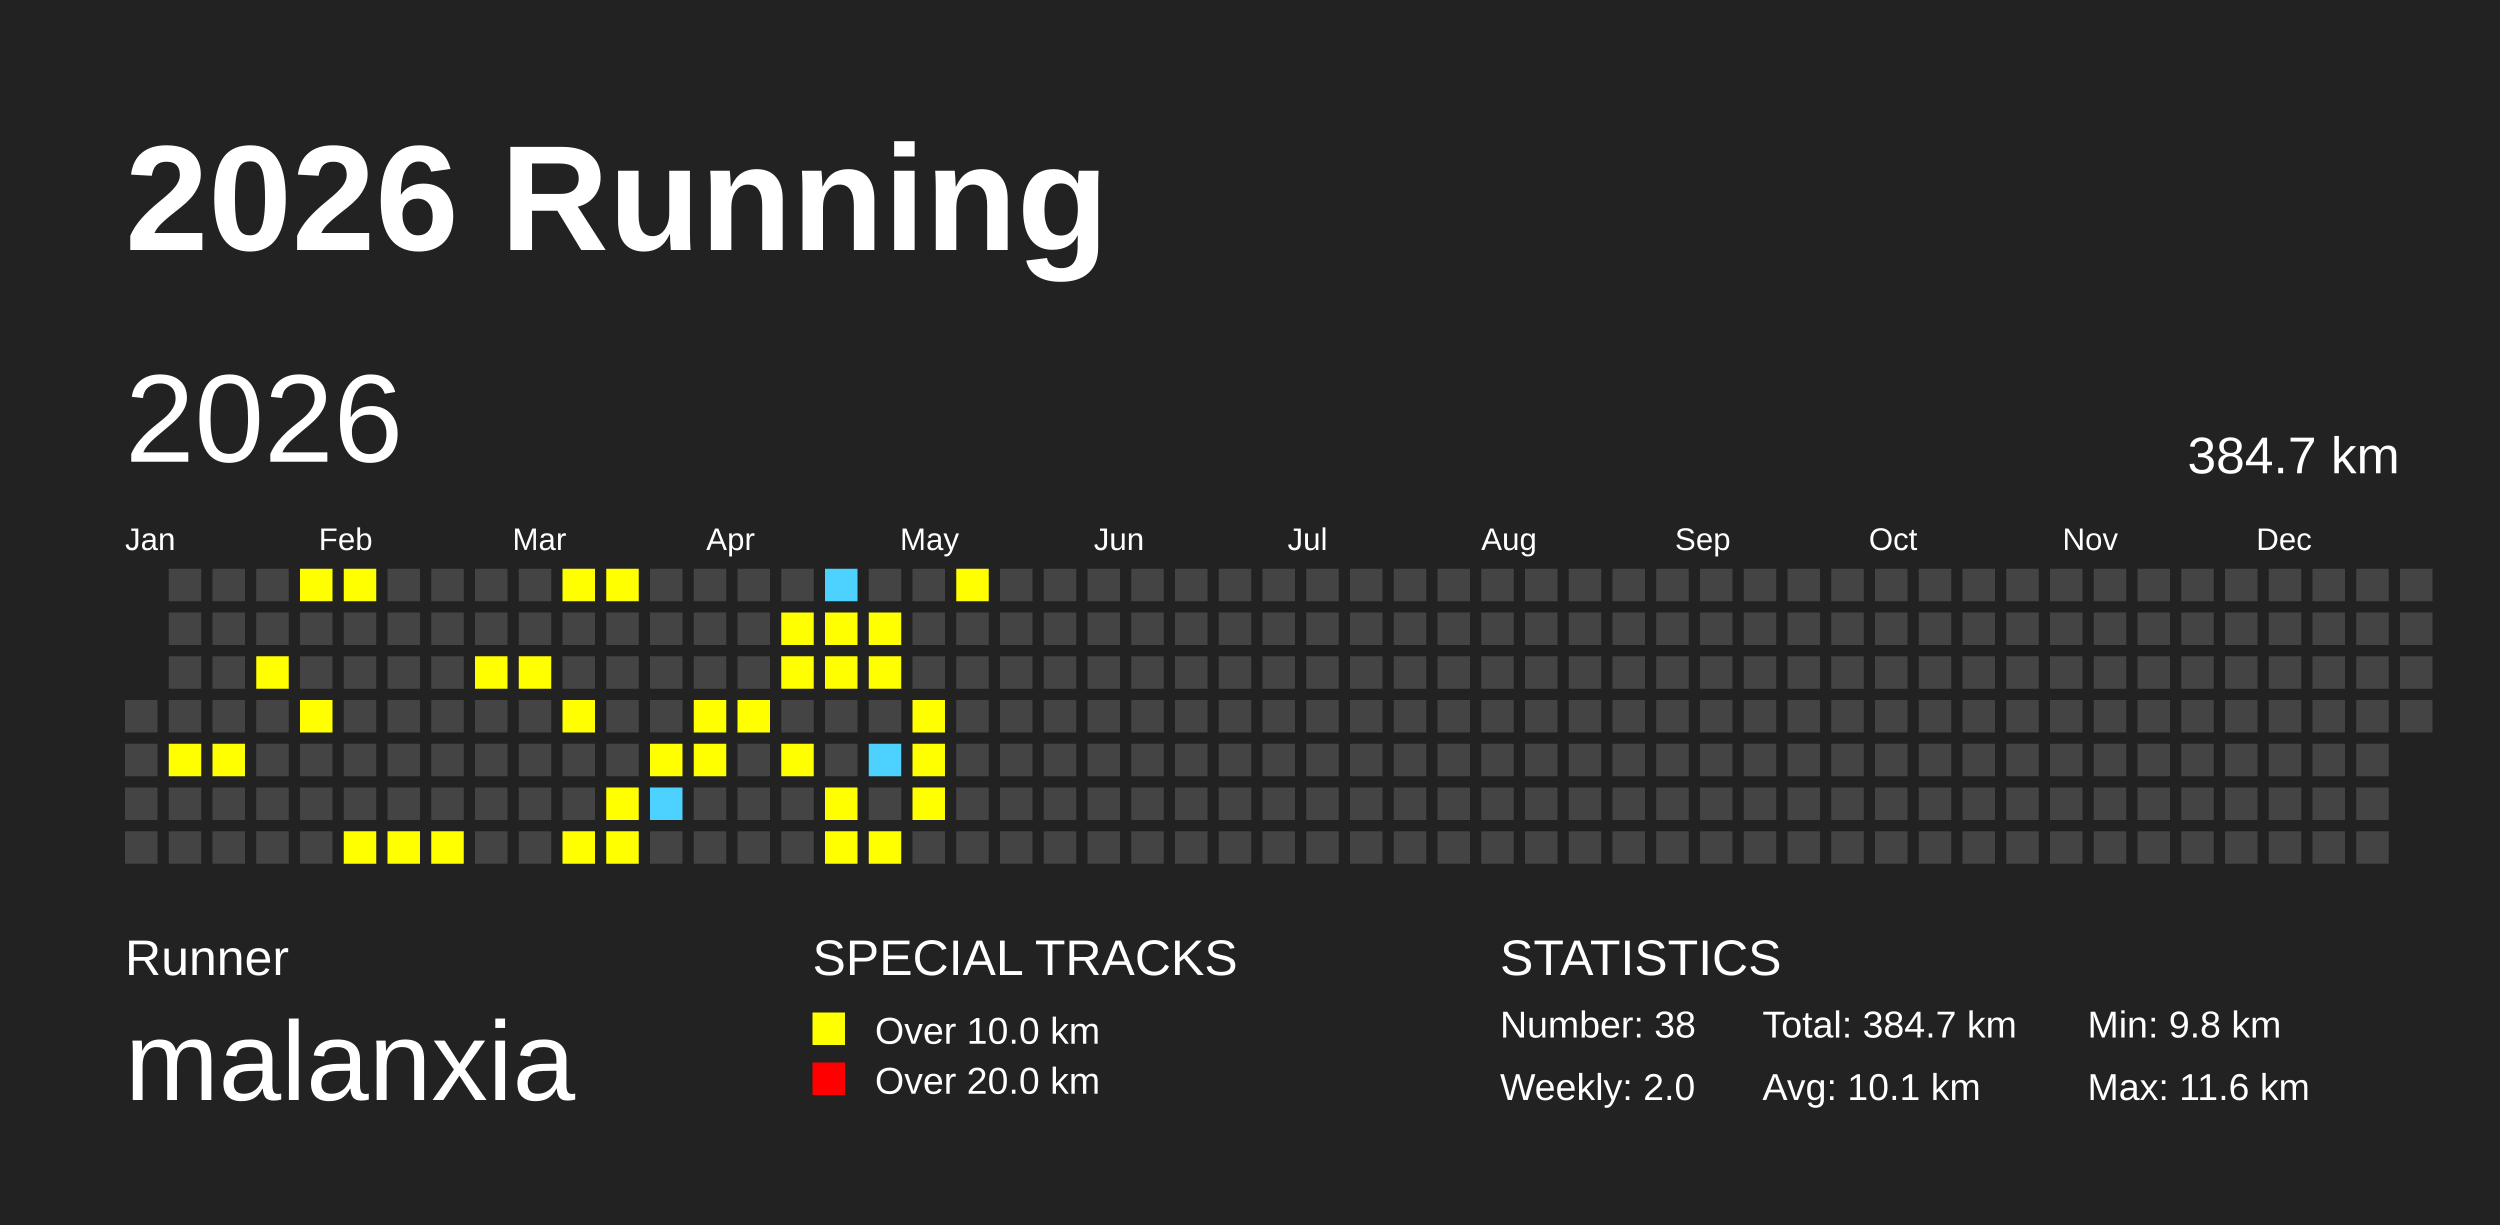
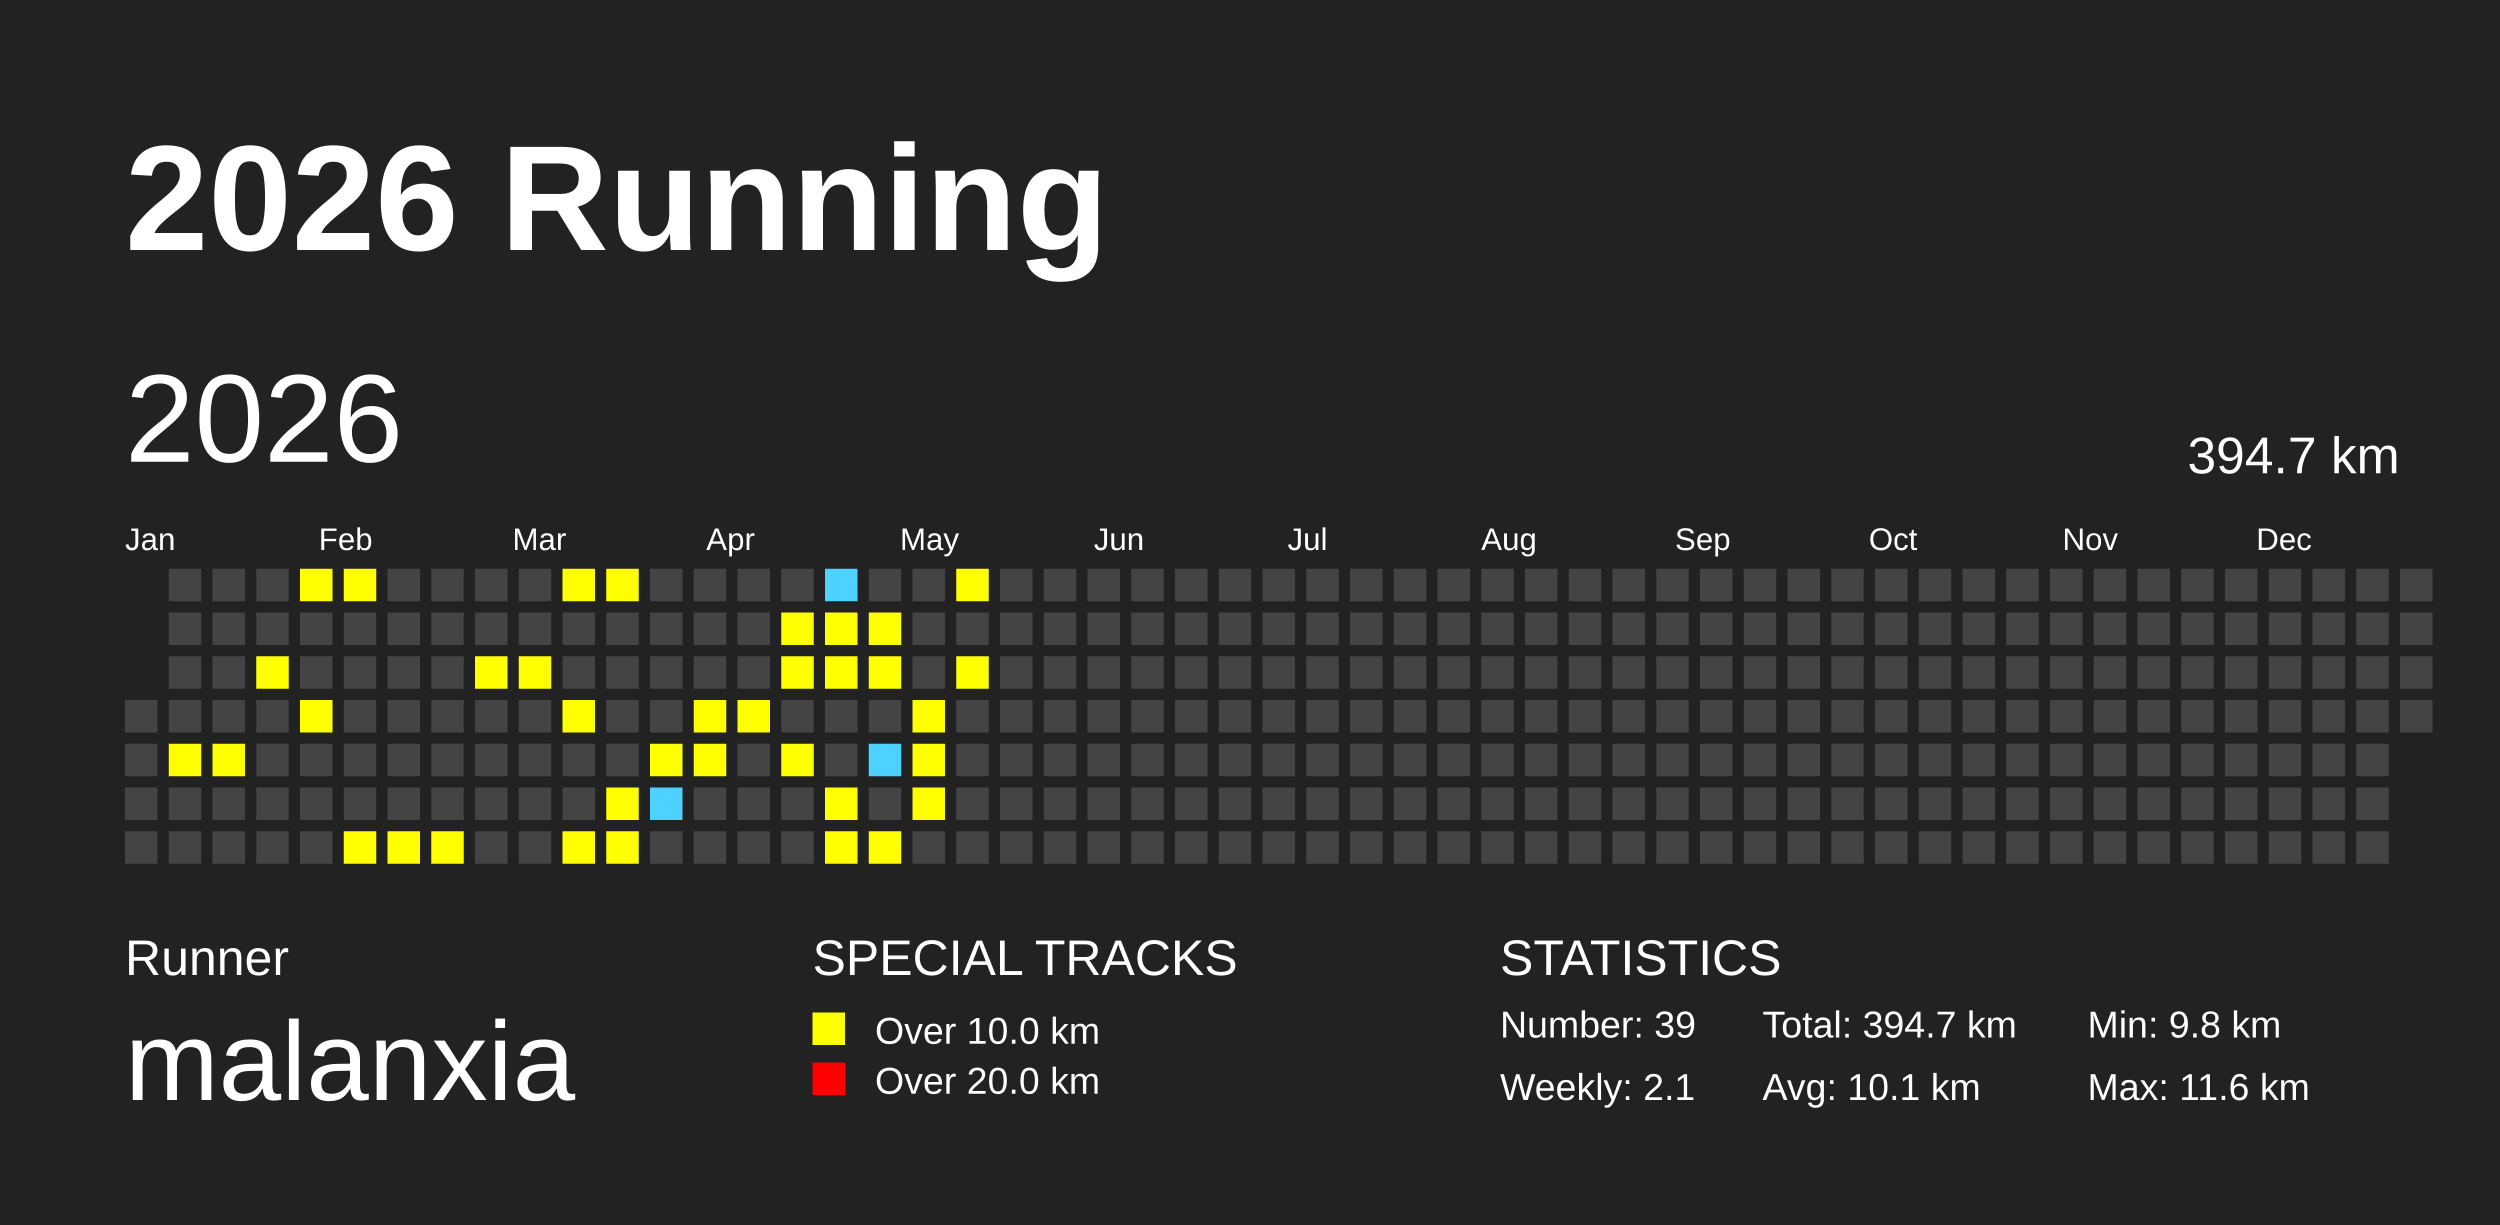
<svg xmlns="http://www.w3.org/2000/svg" baseProfile="full" height="98mm" version="1.1" viewBox="0,0,200,98" width="200mm">
  <defs />
  <rect fill="#222222" height="98" width="200" x="0" y="0" />
  <text fill="#FFFFFF" style="font-size:12px; font-family:Arial; font-weight:bold;" x="10" y="20">2026 Running</text>
  <text fill="#FFFFFF" style="font-size:4px; font-family:Arial" x="10" y="78">Runner</text>
  <text fill="#FFFFFF" style="font-size:9px; font-family:Arial" x="10" y="88">malanxia</text>
  <text fill="#FFFFFF" style="font-size:4px; font-family:Arial" x="65" y="78">SPECIAL TRACKS</text>
  <rect fill="yellow" height="2.6" width="2.6" x="65" y="81" />
  <text fill="#FFFFFF" style="font-size:3px; font-family:Arial" x="70" y="83.5">Over 10.0 km</text>
  <rect fill="red" height="2.6" width="2.6" x="65" y="85" />
  <text fill="#FFFFFF" style="font-size:3px; font-family:Arial" x="70" y="87.5">Over 20.0 km</text>
  <text fill="#FFFFFF" style="font-size:4px; font-family:Arial" x="120" y="78">STATISTICS</text>
-   <text fill="#FFFFFF" style="font-size:3px; font-family:Arial" x="120" y="83">Number: 38</text>
-   <text fill="#FFFFFF" style="font-size:3px; font-family:Arial" x="120" y="88">Weekly: 2.0</text>
-   <text fill="#FFFFFF" style="font-size:3px; font-family:Arial" x="141" y="83">Total: 384.7 km</text>
+   <text fill="#FFFFFF" style="font-size:3px; font-family:Arial" x="120" y="83">Number: 39</text>
+   <text fill="#FFFFFF" style="font-size:3px; font-family:Arial" x="120" y="88">Weekly: 2.1</text>
+   <text fill="#FFFFFF" style="font-size:3px; font-family:Arial" x="141" y="83">Total: 394.7 km</text>
  <text fill="#FFFFFF" style="font-size:3px; font-family:Arial" x="141" y="88">Avg: 10.1 km</text>
  <text fill="#FFFFFF" style="font-size:3px; font-family:Arial" x="167" y="83">Min: 9.8 km</text>
  <text fill="#FFFFFF" style="font-size:3px; font-family:Arial" x="167" y="88">Max: 11.6 km</text>
  <text dominant-baseline="hanging" fill="#FFFFFF" style="font-size:10.0px; font-family:Arial;" x="10" y="30">2026</text>
-   <text dominant-baseline="hanging" fill="#FFFFFF" style="font-size:4.125px; font-family:Arial;" x="175" y="35">384.7 km</text>
+   <text dominant-baseline="hanging" fill="#FFFFFF" style="font-size:4.125px; font-family:Arial;" x="175" y="35">394.7 km</text>
  <text fill="#FFFFFF" style="font-size:2.5px; font-family:Arial" x="10.0" y="44">Jan</text>
  <text fill="#FFFFFF" style="font-size:2.5px; font-family:Arial" x="25.5" y="44">Feb</text>
  <text fill="#FFFFFF" style="font-size:2.5px; font-family:Arial" x="41.0" y="44">Mar</text>
  <text fill="#FFFFFF" style="font-size:2.5px; font-family:Arial" x="56.5" y="44">Apr</text>
  <text fill="#FFFFFF" style="font-size:2.5px; font-family:Arial" x="72.0" y="44">May</text>
  <text fill="#FFFFFF" style="font-size:2.5px; font-family:Arial" x="87.5" y="44">Jun</text>
  <text fill="#FFFFFF" style="font-size:2.5px; font-family:Arial" x="103.0" y="44">Jul</text>
  <text fill="#FFFFFF" style="font-size:2.5px; font-family:Arial" x="118.5" y="44">Aug</text>
  <text fill="#FFFFFF" style="font-size:2.5px; font-family:Arial" x="134.0" y="44">Sep</text>
  <text fill="#FFFFFF" style="font-size:2.5px; font-family:Arial" x="149.5" y="44">Oct</text>
  <text fill="#FFFFFF" style="font-size:2.5px; font-family:Arial" x="165.0" y="44">Nov</text>
  <text fill="#FFFFFF" style="font-size:2.5px; font-family:Arial" x="180.5" y="44">Dec</text>
  <rect fill="#444444" height="2.6" width="2.6" x="10.0" y="56.0" />
  <rect fill="#444444" height="2.6" width="2.6" x="10.0" y="59.5" />
  <rect fill="#444444" height="2.6" width="2.6" x="10.0" y="63.0" />
  <rect fill="#444444" height="2.6" width="2.6" x="10.0" y="66.5" />
  <rect fill="#444444" height="2.6" width="2.6" x="13.5" y="45.5" />
  <rect fill="#444444" height="2.6" width="2.6" x="13.5" y="49.0" />
  <rect fill="#444444" height="2.6" width="2.6" x="13.5" y="52.5" />
  <rect fill="#444444" height="2.6" width="2.6" x="13.5" y="56.0" />
  <rect fill="yellow" height="2.6" width="2.6" x="13.5" y="59.5" />
  <rect fill="#444444" height="2.6" width="2.6" x="13.5" y="63.0" />
  <rect fill="#444444" height="2.6" width="2.6" x="13.5" y="66.5" />
  <rect fill="#444444" height="2.6" width="2.6" x="17.0" y="45.5" />
  <rect fill="#444444" height="2.6" width="2.6" x="17.0" y="49.0" />
  <rect fill="#444444" height="2.6" width="2.6" x="17.0" y="52.5" />
  <rect fill="#444444" height="2.6" width="2.6" x="17.0" y="56.0" />
  <rect fill="yellow" height="2.6" width="2.6" x="17.0" y="59.5" />
  <rect fill="#444444" height="2.6" width="2.6" x="17.0" y="63.0" />
  <rect fill="#444444" height="2.6" width="2.6" x="17.0" y="66.5" />
  <rect fill="#444444" height="2.6" width="2.6" x="20.5" y="45.5" />
  <rect fill="#444444" height="2.6" width="2.6" x="20.5" y="49.0" />
  <rect fill="yellow" height="2.6" width="2.6" x="20.5" y="52.5" />
  <rect fill="#444444" height="2.6" width="2.6" x="20.5" y="56.0" />
  <rect fill="#444444" height="2.6" width="2.6" x="20.5" y="59.5" />
  <rect fill="#444444" height="2.6" width="2.6" x="20.5" y="63.0" />
  <rect fill="#444444" height="2.6" width="2.6" x="20.5" y="66.5" />
  <rect fill="yellow" height="2.6" width="2.6" x="24.0" y="45.5" />
  <rect fill="#444444" height="2.6" width="2.6" x="24.0" y="49.0" />
  <rect fill="#444444" height="2.6" width="2.6" x="24.0" y="52.5" />
  <rect fill="yellow" height="2.6" width="2.6" x="24.0" y="56.0" />
  <rect fill="#444444" height="2.6" width="2.6" x="24.0" y="59.5" />
  <rect fill="#444444" height="2.6" width="2.6" x="24.0" y="63.0" />
  <rect fill="#444444" height="2.6" width="2.6" x="24.0" y="66.5" />
  <rect fill="yellow" height="2.6" width="2.6" x="27.5" y="45.5" />
  <rect fill="#444444" height="2.6" width="2.6" x="27.5" y="49.0" />
  <rect fill="#444444" height="2.6" width="2.6" x="27.5" y="52.5" />
  <rect fill="#444444" height="2.6" width="2.6" x="27.5" y="56.0" />
  <rect fill="#444444" height="2.6" width="2.6" x="27.5" y="59.5" />
  <rect fill="#444444" height="2.6" width="2.6" x="27.5" y="63.0" />
  <rect fill="yellow" height="2.6" width="2.6" x="27.5" y="66.5" />
  <rect fill="#444444" height="2.6" width="2.6" x="31.0" y="45.5" />
  <rect fill="#444444" height="2.6" width="2.6" x="31.0" y="49.0" />
  <rect fill="#444444" height="2.6" width="2.6" x="31.0" y="52.5" />
  <rect fill="#444444" height="2.6" width="2.6" x="31.0" y="56.0" />
  <rect fill="#444444" height="2.6" width="2.6" x="31.0" y="59.5" />
  <rect fill="#444444" height="2.6" width="2.6" x="31.0" y="63.0" />
  <rect fill="yellow" height="2.6" width="2.6" x="31.0" y="66.5" />
  <rect fill="#444444" height="2.6" width="2.6" x="34.5" y="45.5" />
  <rect fill="#444444" height="2.6" width="2.6" x="34.5" y="49.0" />
  <rect fill="#444444" height="2.6" width="2.6" x="34.5" y="52.5" />
  <rect fill="#444444" height="2.6" width="2.6" x="34.5" y="56.0" />
  <rect fill="#444444" height="2.6" width="2.6" x="34.5" y="59.5" />
  <rect fill="#444444" height="2.6" width="2.6" x="34.5" y="63.0" />
  <rect fill="yellow" height="2.6" width="2.6" x="34.5" y="66.5" />
  <rect fill="#444444" height="2.6" width="2.6" x="38.0" y="45.5" />
  <rect fill="#444444" height="2.6" width="2.6" x="38.0" y="49.0" />
  <rect fill="yellow" height="2.6" width="2.6" x="38.0" y="52.5" />
  <rect fill="#444444" height="2.6" width="2.6" x="38.0" y="56.0" />
  <rect fill="#444444" height="2.6" width="2.6" x="38.0" y="59.5" />
  <rect fill="#444444" height="2.6" width="2.6" x="38.0" y="63.0" />
  <rect fill="#444444" height="2.6" width="2.6" x="38.0" y="66.5" />
  <rect fill="#444444" height="2.6" width="2.6" x="41.5" y="45.5" />
  <rect fill="#444444" height="2.6" width="2.6" x="41.5" y="49.0" />
  <rect fill="yellow" height="2.6" width="2.6" x="41.5" y="52.5" />
  <rect fill="#444444" height="2.6" width="2.6" x="41.5" y="56.0" />
  <rect fill="#444444" height="2.6" width="2.6" x="41.5" y="59.5" />
  <rect fill="#444444" height="2.6" width="2.6" x="41.5" y="63.0" />
  <rect fill="#444444" height="2.6" width="2.6" x="41.5" y="66.5" />
  <rect fill="yellow" height="2.6" width="2.6" x="45.0" y="45.5" />
  <rect fill="#444444" height="2.6" width="2.6" x="45.0" y="49.0" />
  <rect fill="#444444" height="2.6" width="2.6" x="45.0" y="52.5" />
  <rect fill="yellow" height="2.6" width="2.6" x="45.0" y="56.0" />
  <rect fill="#444444" height="2.6" width="2.6" x="45.0" y="59.5" />
  <rect fill="#444444" height="2.6" width="2.6" x="45.0" y="63.0" />
  <rect fill="yellow" height="2.6" width="2.6" x="45.0" y="66.5" />
  <rect fill="yellow" height="2.6" width="2.6" x="48.5" y="45.5" />
  <rect fill="#444444" height="2.6" width="2.6" x="48.5" y="49.0" />
  <rect fill="#444444" height="2.6" width="2.6" x="48.5" y="52.5" />
  <rect fill="#444444" height="2.6" width="2.6" x="48.5" y="56.0" />
  <rect fill="#444444" height="2.6" width="2.6" x="48.5" y="59.5" />
  <rect fill="yellow" height="2.6" width="2.6" x="48.5" y="63.0" />
  <rect fill="yellow" height="2.6" width="2.6" x="48.5" y="66.5" />
  <rect fill="#444444" height="2.6" width="2.6" x="52.0" y="45.5" />
  <rect fill="#444444" height="2.6" width="2.6" x="52.0" y="49.0" />
  <rect fill="#444444" height="2.6" width="2.6" x="52.0" y="52.5" />
  <rect fill="#444444" height="2.6" width="2.6" x="52.0" y="56.0" />
  <rect fill="yellow" height="2.6" width="2.6" x="52.0" y="59.5" />
  <rect fill="#4DD2FF" height="2.6" width="2.6" x="52.0" y="63.0" />
  <rect fill="#444444" height="2.6" width="2.6" x="52.0" y="66.5" />
  <rect fill="#444444" height="2.6" width="2.6" x="55.5" y="45.5" />
  <rect fill="#444444" height="2.6" width="2.6" x="55.5" y="49.0" />
  <rect fill="#444444" height="2.6" width="2.6" x="55.5" y="52.5" />
  <rect fill="yellow" height="2.6" width="2.6" x="55.5" y="56.0" />
  <rect fill="yellow" height="2.6" width="2.6" x="55.5" y="59.5" />
  <rect fill="#444444" height="2.6" width="2.6" x="55.5" y="63.0" />
  <rect fill="#444444" height="2.6" width="2.6" x="55.5" y="66.5" />
  <rect fill="#444444" height="2.6" width="2.6" x="59.0" y="45.5" />
  <rect fill="#444444" height="2.6" width="2.6" x="59.0" y="49.0" />
  <rect fill="#444444" height="2.6" width="2.6" x="59.0" y="52.5" />
  <rect fill="yellow" height="2.6" width="2.6" x="59.0" y="56.0" />
  <rect fill="#444444" height="2.6" width="2.6" x="59.0" y="59.5" />
  <rect fill="#444444" height="2.6" width="2.6" x="59.0" y="63.0" />
  <rect fill="#444444" height="2.6" width="2.6" x="59.0" y="66.5" />
  <rect fill="#444444" height="2.6" width="2.6" x="62.5" y="45.5" />
  <rect fill="yellow" height="2.6" width="2.6" x="62.5" y="49.0" />
  <rect fill="yellow" height="2.6" width="2.6" x="62.5" y="52.5" />
  <rect fill="#444444" height="2.6" width="2.6" x="62.5" y="56.0" />
  <rect fill="yellow" height="2.6" width="2.6" x="62.5" y="59.5" />
  <rect fill="#444444" height="2.6" width="2.6" x="62.5" y="63.0" />
  <rect fill="#444444" height="2.6" width="2.6" x="62.5" y="66.5" />
  <rect fill="#4DD2FF" height="2.6" width="2.6" x="66.0" y="45.5" />
  <rect fill="yellow" height="2.6" width="2.6" x="66.0" y="49.0" />
  <rect fill="yellow" height="2.6" width="2.6" x="66.0" y="52.5" />
  <rect fill="#444444" height="2.6" width="2.6" x="66.0" y="56.0" />
  <rect fill="#444444" height="2.6" width="2.6" x="66.0" y="59.5" />
  <rect fill="yellow" height="2.6" width="2.6" x="66.0" y="63.0" />
  <rect fill="yellow" height="2.6" width="2.6" x="66.0" y="66.5" />
  <rect fill="#444444" height="2.6" width="2.6" x="69.5" y="45.5" />
  <rect fill="yellow" height="2.6" width="2.6" x="69.5" y="49.0" />
  <rect fill="yellow" height="2.6" width="2.6" x="69.5" y="52.5" />
  <rect fill="#444444" height="2.6" width="2.6" x="69.5" y="56.0" />
  <rect fill="#4DD2FF" height="2.6" width="2.6" x="69.5" y="59.5" />
  <rect fill="#444444" height="2.6" width="2.6" x="69.5" y="63.0" />
  <rect fill="yellow" height="2.6" width="2.6" x="69.5" y="66.5" />
  <rect fill="#444444" height="2.6" width="2.6" x="73.0" y="45.5" />
  <rect fill="#444444" height="2.6" width="2.6" x="73.0" y="49.0" />
  <rect fill="#444444" height="2.6" width="2.6" x="73.0" y="52.5" />
  <rect fill="yellow" height="2.6" width="2.6" x="73.0" y="56.0" />
  <rect fill="yellow" height="2.6" width="2.6" x="73.0" y="59.5" />
  <rect fill="yellow" height="2.6" width="2.6" x="73.0" y="63.0" />
  <rect fill="#444444" height="2.6" width="2.6" x="73.0" y="66.5" />
  <rect fill="yellow" height="2.6" width="2.6" x="76.5" y="45.5" />
  <rect fill="#444444" height="2.6" width="2.6" x="76.5" y="49.0" />
-   <rect fill="#444444" height="2.6" width="2.6" x="76.5" y="52.5" />
+   <rect fill="yellow" height="2.6" width="2.6" x="76.5" y="52.5" />
  <rect fill="#444444" height="2.6" width="2.6" x="76.5" y="56.0" />
  <rect fill="#444444" height="2.6" width="2.6" x="76.5" y="59.5" />
  <rect fill="#444444" height="2.6" width="2.6" x="76.5" y="63.0" />
  <rect fill="#444444" height="2.6" width="2.6" x="76.5" y="66.5" />
  <rect fill="#444444" height="2.6" width="2.6" x="80.0" y="45.5" />
  <rect fill="#444444" height="2.6" width="2.6" x="80.0" y="49.0" />
  <rect fill="#444444" height="2.6" width="2.6" x="80.0" y="52.5" />
  <rect fill="#444444" height="2.6" width="2.6" x="80.0" y="56.0" />
  <rect fill="#444444" height="2.6" width="2.6" x="80.0" y="59.5" />
  <rect fill="#444444" height="2.6" width="2.6" x="80.0" y="63.0" />
  <rect fill="#444444" height="2.6" width="2.6" x="80.0" y="66.5" />
  <rect fill="#444444" height="2.6" width="2.6" x="83.5" y="45.5" />
  <rect fill="#444444" height="2.6" width="2.6" x="83.5" y="49.0" />
  <rect fill="#444444" height="2.6" width="2.6" x="83.5" y="52.5" />
  <rect fill="#444444" height="2.6" width="2.6" x="83.5" y="56.0" />
  <rect fill="#444444" height="2.6" width="2.6" x="83.5" y="59.5" />
  <rect fill="#444444" height="2.6" width="2.6" x="83.5" y="63.0" />
  <rect fill="#444444" height="2.6" width="2.6" x="83.5" y="66.5" />
  <rect fill="#444444" height="2.6" width="2.6" x="87.0" y="45.5" />
  <rect fill="#444444" height="2.6" width="2.6" x="87.0" y="49.0" />
  <rect fill="#444444" height="2.6" width="2.6" x="87.0" y="52.5" />
  <rect fill="#444444" height="2.6" width="2.6" x="87.0" y="56.0" />
  <rect fill="#444444" height="2.6" width="2.6" x="87.0" y="59.5" />
  <rect fill="#444444" height="2.6" width="2.6" x="87.0" y="63.0" />
  <rect fill="#444444" height="2.6" width="2.6" x="87.0" y="66.5" />
  <rect fill="#444444" height="2.6" width="2.6" x="90.5" y="45.5" />
  <rect fill="#444444" height="2.6" width="2.6" x="90.5" y="49.0" />
  <rect fill="#444444" height="2.6" width="2.6" x="90.5" y="52.5" />
  <rect fill="#444444" height="2.6" width="2.6" x="90.5" y="56.0" />
  <rect fill="#444444" height="2.6" width="2.6" x="90.5" y="59.5" />
  <rect fill="#444444" height="2.6" width="2.6" x="90.5" y="63.0" />
  <rect fill="#444444" height="2.6" width="2.6" x="90.5" y="66.5" />
  <rect fill="#444444" height="2.6" width="2.6" x="94.0" y="45.5" />
  <rect fill="#444444" height="2.6" width="2.6" x="94.0" y="49.0" />
  <rect fill="#444444" height="2.6" width="2.6" x="94.0" y="52.5" />
  <rect fill="#444444" height="2.6" width="2.6" x="94.0" y="56.0" />
  <rect fill="#444444" height="2.6" width="2.6" x="94.0" y="59.5" />
  <rect fill="#444444" height="2.6" width="2.6" x="94.0" y="63.0" />
  <rect fill="#444444" height="2.6" width="2.6" x="94.0" y="66.5" />
  <rect fill="#444444" height="2.6" width="2.6" x="97.5" y="45.5" />
  <rect fill="#444444" height="2.6" width="2.6" x="97.5" y="49.0" />
  <rect fill="#444444" height="2.6" width="2.6" x="97.5" y="52.5" />
  <rect fill="#444444" height="2.6" width="2.6" x="97.5" y="56.0" />
  <rect fill="#444444" height="2.6" width="2.6" x="97.5" y="59.5" />
  <rect fill="#444444" height="2.6" width="2.6" x="97.5" y="63.0" />
  <rect fill="#444444" height="2.6" width="2.6" x="97.5" y="66.5" />
  <rect fill="#444444" height="2.6" width="2.6" x="101.0" y="45.5" />
  <rect fill="#444444" height="2.6" width="2.6" x="101.0" y="49.0" />
  <rect fill="#444444" height="2.6" width="2.6" x="101.0" y="52.5" />
  <rect fill="#444444" height="2.6" width="2.6" x="101.0" y="56.0" />
  <rect fill="#444444" height="2.6" width="2.6" x="101.0" y="59.5" />
  <rect fill="#444444" height="2.6" width="2.6" x="101.0" y="63.0" />
  <rect fill="#444444" height="2.6" width="2.6" x="101.0" y="66.5" />
  <rect fill="#444444" height="2.6" width="2.6" x="104.5" y="45.5" />
  <rect fill="#444444" height="2.6" width="2.6" x="104.5" y="49.0" />
  <rect fill="#444444" height="2.6" width="2.6" x="104.5" y="52.5" />
  <rect fill="#444444" height="2.6" width="2.6" x="104.5" y="56.0" />
  <rect fill="#444444" height="2.6" width="2.6" x="104.5" y="59.5" />
  <rect fill="#444444" height="2.6" width="2.6" x="104.5" y="63.0" />
  <rect fill="#444444" height="2.6" width="2.6" x="104.5" y="66.5" />
  <rect fill="#444444" height="2.6" width="2.6" x="108.0" y="45.5" />
  <rect fill="#444444" height="2.6" width="2.6" x="108.0" y="49.0" />
  <rect fill="#444444" height="2.6" width="2.6" x="108.0" y="52.5" />
  <rect fill="#444444" height="2.6" width="2.6" x="108.0" y="56.0" />
  <rect fill="#444444" height="2.6" width="2.6" x="108.0" y="59.5" />
  <rect fill="#444444" height="2.6" width="2.6" x="108.0" y="63.0" />
  <rect fill="#444444" height="2.6" width="2.6" x="108.0" y="66.5" />
  <rect fill="#444444" height="2.6" width="2.6" x="111.5" y="45.5" />
  <rect fill="#444444" height="2.6" width="2.6" x="111.5" y="49.0" />
  <rect fill="#444444" height="2.6" width="2.6" x="111.5" y="52.5" />
  <rect fill="#444444" height="2.6" width="2.6" x="111.5" y="56.0" />
  <rect fill="#444444" height="2.6" width="2.6" x="111.5" y="59.5" />
  <rect fill="#444444" height="2.6" width="2.6" x="111.5" y="63.0" />
  <rect fill="#444444" height="2.6" width="2.6" x="111.5" y="66.5" />
  <rect fill="#444444" height="2.6" width="2.6" x="115.0" y="45.5" />
  <rect fill="#444444" height="2.6" width="2.6" x="115.0" y="49.0" />
  <rect fill="#444444" height="2.6" width="2.6" x="115.0" y="52.5" />
  <rect fill="#444444" height="2.6" width="2.6" x="115.0" y="56.0" />
  <rect fill="#444444" height="2.6" width="2.6" x="115.0" y="59.5" />
  <rect fill="#444444" height="2.6" width="2.6" x="115.0" y="63.0" />
  <rect fill="#444444" height="2.6" width="2.6" x="115.0" y="66.5" />
  <rect fill="#444444" height="2.6" width="2.6" x="118.5" y="45.5" />
  <rect fill="#444444" height="2.6" width="2.6" x="118.5" y="49.0" />
  <rect fill="#444444" height="2.6" width="2.6" x="118.5" y="52.5" />
  <rect fill="#444444" height="2.6" width="2.6" x="118.5" y="56.0" />
  <rect fill="#444444" height="2.6" width="2.6" x="118.5" y="59.5" />
  <rect fill="#444444" height="2.6" width="2.6" x="118.5" y="63.0" />
  <rect fill="#444444" height="2.6" width="2.6" x="118.5" y="66.5" />
  <rect fill="#444444" height="2.6" width="2.6" x="122.0" y="45.5" />
  <rect fill="#444444" height="2.6" width="2.6" x="122.0" y="49.0" />
  <rect fill="#444444" height="2.6" width="2.6" x="122.0" y="52.5" />
  <rect fill="#444444" height="2.6" width="2.6" x="122.0" y="56.0" />
  <rect fill="#444444" height="2.6" width="2.6" x="122.0" y="59.5" />
  <rect fill="#444444" height="2.6" width="2.6" x="122.0" y="63.0" />
  <rect fill="#444444" height="2.6" width="2.6" x="122.0" y="66.5" />
  <rect fill="#444444" height="2.6" width="2.6" x="125.5" y="45.5" />
  <rect fill="#444444" height="2.6" width="2.6" x="125.5" y="49.0" />
  <rect fill="#444444" height="2.6" width="2.6" x="125.5" y="52.5" />
  <rect fill="#444444" height="2.6" width="2.6" x="125.5" y="56.0" />
  <rect fill="#444444" height="2.6" width="2.6" x="125.5" y="59.5" />
  <rect fill="#444444" height="2.6" width="2.6" x="125.5" y="63.0" />
  <rect fill="#444444" height="2.6" width="2.6" x="125.5" y="66.5" />
  <rect fill="#444444" height="2.6" width="2.6" x="129.0" y="45.5" />
  <rect fill="#444444" height="2.6" width="2.6" x="129.0" y="49.0" />
  <rect fill="#444444" height="2.6" width="2.6" x="129.0" y="52.5" />
  <rect fill="#444444" height="2.6" width="2.6" x="129.0" y="56.0" />
  <rect fill="#444444" height="2.6" width="2.6" x="129.0" y="59.5" />
  <rect fill="#444444" height="2.6" width="2.6" x="129.0" y="63.0" />
  <rect fill="#444444" height="2.6" width="2.6" x="129.0" y="66.5" />
  <rect fill="#444444" height="2.6" width="2.6" x="132.5" y="45.5" />
  <rect fill="#444444" height="2.6" width="2.6" x="132.5" y="49.0" />
  <rect fill="#444444" height="2.6" width="2.6" x="132.5" y="52.5" />
  <rect fill="#444444" height="2.6" width="2.6" x="132.5" y="56.0" />
  <rect fill="#444444" height="2.6" width="2.6" x="132.5" y="59.5" />
  <rect fill="#444444" height="2.6" width="2.6" x="132.5" y="63.0" />
  <rect fill="#444444" height="2.6" width="2.6" x="132.5" y="66.5" />
  <rect fill="#444444" height="2.6" width="2.6" x="136.0" y="45.5" />
  <rect fill="#444444" height="2.6" width="2.6" x="136.0" y="49.0" />
  <rect fill="#444444" height="2.6" width="2.6" x="136.0" y="52.5" />
  <rect fill="#444444" height="2.6" width="2.6" x="136.0" y="56.0" />
  <rect fill="#444444" height="2.6" width="2.6" x="136.0" y="59.5" />
  <rect fill="#444444" height="2.6" width="2.6" x="136.0" y="63.0" />
  <rect fill="#444444" height="2.6" width="2.6" x="136.0" y="66.5" />
  <rect fill="#444444" height="2.6" width="2.6" x="139.5" y="45.5" />
  <rect fill="#444444" height="2.6" width="2.6" x="139.5" y="49.0" />
  <rect fill="#444444" height="2.6" width="2.6" x="139.5" y="52.5" />
  <rect fill="#444444" height="2.6" width="2.6" x="139.5" y="56.0" />
  <rect fill="#444444" height="2.6" width="2.6" x="139.5" y="59.5" />
  <rect fill="#444444" height="2.6" width="2.6" x="139.5" y="63.0" />
  <rect fill="#444444" height="2.6" width="2.6" x="139.5" y="66.5" />
  <rect fill="#444444" height="2.6" width="2.6" x="143.0" y="45.5" />
  <rect fill="#444444" height="2.6" width="2.6" x="143.0" y="49.0" />
  <rect fill="#444444" height="2.6" width="2.6" x="143.0" y="52.5" />
  <rect fill="#444444" height="2.6" width="2.6" x="143.0" y="56.0" />
  <rect fill="#444444" height="2.6" width="2.6" x="143.0" y="59.5" />
  <rect fill="#444444" height="2.6" width="2.6" x="143.0" y="63.0" />
  <rect fill="#444444" height="2.6" width="2.6" x="143.0" y="66.5" />
  <rect fill="#444444" height="2.6" width="2.6" x="146.5" y="45.5" />
  <rect fill="#444444" height="2.6" width="2.6" x="146.5" y="49.0" />
  <rect fill="#444444" height="2.6" width="2.6" x="146.5" y="52.5" />
  <rect fill="#444444" height="2.6" width="2.6" x="146.5" y="56.0" />
  <rect fill="#444444" height="2.6" width="2.6" x="146.5" y="59.5" />
  <rect fill="#444444" height="2.6" width="2.6" x="146.5" y="63.0" />
  <rect fill="#444444" height="2.6" width="2.6" x="146.5" y="66.5" />
  <rect fill="#444444" height="2.6" width="2.6" x="150.0" y="45.5" />
  <rect fill="#444444" height="2.6" width="2.6" x="150.0" y="49.0" />
  <rect fill="#444444" height="2.6" width="2.6" x="150.0" y="52.5" />
  <rect fill="#444444" height="2.6" width="2.6" x="150.0" y="56.0" />
  <rect fill="#444444" height="2.6" width="2.6" x="150.0" y="59.5" />
  <rect fill="#444444" height="2.6" width="2.6" x="150.0" y="63.0" />
  <rect fill="#444444" height="2.6" width="2.6" x="150.0" y="66.5" />
  <rect fill="#444444" height="2.6" width="2.6" x="153.5" y="45.5" />
  <rect fill="#444444" height="2.6" width="2.6" x="153.5" y="49.0" />
  <rect fill="#444444" height="2.6" width="2.6" x="153.5" y="52.5" />
  <rect fill="#444444" height="2.6" width="2.6" x="153.5" y="56.0" />
  <rect fill="#444444" height="2.6" width="2.6" x="153.5" y="59.5" />
  <rect fill="#444444" height="2.6" width="2.6" x="153.5" y="63.0" />
  <rect fill="#444444" height="2.6" width="2.6" x="153.5" y="66.5" />
  <rect fill="#444444" height="2.6" width="2.6" x="157.0" y="45.5" />
  <rect fill="#444444" height="2.6" width="2.6" x="157.0" y="49.0" />
  <rect fill="#444444" height="2.6" width="2.6" x="157.0" y="52.5" />
  <rect fill="#444444" height="2.6" width="2.6" x="157.0" y="56.0" />
  <rect fill="#444444" height="2.6" width="2.6" x="157.0" y="59.5" />
  <rect fill="#444444" height="2.6" width="2.6" x="157.0" y="63.0" />
  <rect fill="#444444" height="2.6" width="2.6" x="157.0" y="66.5" />
  <rect fill="#444444" height="2.6" width="2.6" x="160.5" y="45.5" />
  <rect fill="#444444" height="2.6" width="2.6" x="160.5" y="49.0" />
  <rect fill="#444444" height="2.6" width="2.6" x="160.5" y="52.5" />
  <rect fill="#444444" height="2.6" width="2.6" x="160.5" y="56.0" />
  <rect fill="#444444" height="2.6" width="2.6" x="160.5" y="59.5" />
  <rect fill="#444444" height="2.6" width="2.6" x="160.5" y="63.0" />
  <rect fill="#444444" height="2.6" width="2.6" x="160.5" y="66.5" />
  <rect fill="#444444" height="2.6" width="2.6" x="164.0" y="45.5" />
  <rect fill="#444444" height="2.6" width="2.6" x="164.0" y="49.0" />
  <rect fill="#444444" height="2.6" width="2.6" x="164.0" y="52.5" />
  <rect fill="#444444" height="2.6" width="2.6" x="164.0" y="56.0" />
  <rect fill="#444444" height="2.6" width="2.6" x="164.0" y="59.5" />
  <rect fill="#444444" height="2.6" width="2.6" x="164.0" y="63.0" />
  <rect fill="#444444" height="2.6" width="2.6" x="164.0" y="66.5" />
  <rect fill="#444444" height="2.6" width="2.6" x="167.5" y="45.5" />
  <rect fill="#444444" height="2.6" width="2.6" x="167.5" y="49.0" />
  <rect fill="#444444" height="2.6" width="2.6" x="167.5" y="52.5" />
  <rect fill="#444444" height="2.6" width="2.6" x="167.5" y="56.0" />
  <rect fill="#444444" height="2.6" width="2.6" x="167.5" y="59.5" />
  <rect fill="#444444" height="2.6" width="2.6" x="167.5" y="63.0" />
  <rect fill="#444444" height="2.6" width="2.6" x="167.5" y="66.5" />
  <rect fill="#444444" height="2.6" width="2.6" x="171.0" y="45.5" />
  <rect fill="#444444" height="2.6" width="2.6" x="171.0" y="49.0" />
  <rect fill="#444444" height="2.6" width="2.6" x="171.0" y="52.5" />
  <rect fill="#444444" height="2.6" width="2.6" x="171.0" y="56.0" />
  <rect fill="#444444" height="2.6" width="2.6" x="171.0" y="59.5" />
  <rect fill="#444444" height="2.6" width="2.6" x="171.0" y="63.0" />
  <rect fill="#444444" height="2.6" width="2.6" x="171.0" y="66.5" />
  <rect fill="#444444" height="2.6" width="2.6" x="174.5" y="45.5" />
  <rect fill="#444444" height="2.6" width="2.6" x="174.5" y="49.0" />
  <rect fill="#444444" height="2.6" width="2.6" x="174.5" y="52.5" />
  <rect fill="#444444" height="2.6" width="2.6" x="174.5" y="56.0" />
  <rect fill="#444444" height="2.6" width="2.6" x="174.5" y="59.5" />
  <rect fill="#444444" height="2.6" width="2.6" x="174.5" y="63.0" />
  <rect fill="#444444" height="2.6" width="2.6" x="174.5" y="66.5" />
  <rect fill="#444444" height="2.6" width="2.6" x="178.0" y="45.5" />
  <rect fill="#444444" height="2.6" width="2.6" x="178.0" y="49.0" />
  <rect fill="#444444" height="2.6" width="2.6" x="178.0" y="52.5" />
  <rect fill="#444444" height="2.6" width="2.6" x="178.0" y="56.0" />
  <rect fill="#444444" height="2.6" width="2.6" x="178.0" y="59.5" />
  <rect fill="#444444" height="2.6" width="2.6" x="178.0" y="63.0" />
  <rect fill="#444444" height="2.6" width="2.6" x="178.0" y="66.5" />
  <rect fill="#444444" height="2.6" width="2.6" x="181.5" y="45.5" />
  <rect fill="#444444" height="2.6" width="2.6" x="181.5" y="49.0" />
  <rect fill="#444444" height="2.6" width="2.6" x="181.5" y="52.5" />
  <rect fill="#444444" height="2.6" width="2.6" x="181.5" y="56.0" />
  <rect fill="#444444" height="2.6" width="2.6" x="181.5" y="59.5" />
  <rect fill="#444444" height="2.6" width="2.6" x="181.5" y="63.0" />
  <rect fill="#444444" height="2.6" width="2.6" x="181.5" y="66.5" />
  <rect fill="#444444" height="2.6" width="2.6" x="185.0" y="45.5" />
  <rect fill="#444444" height="2.6" width="2.6" x="185.0" y="49.0" />
  <rect fill="#444444" height="2.6" width="2.6" x="185.0" y="52.5" />
  <rect fill="#444444" height="2.6" width="2.6" x="185.0" y="56.0" />
  <rect fill="#444444" height="2.6" width="2.6" x="185.0" y="59.5" />
  <rect fill="#444444" height="2.6" width="2.6" x="185.0" y="63.0" />
  <rect fill="#444444" height="2.6" width="2.6" x="185.0" y="66.5" />
  <rect fill="#444444" height="2.6" width="2.6" x="188.5" y="45.5" />
  <rect fill="#444444" height="2.6" width="2.6" x="188.5" y="49.0" />
  <rect fill="#444444" height="2.6" width="2.6" x="188.5" y="52.5" />
  <rect fill="#444444" height="2.6" width="2.6" x="188.5" y="56.0" />
  <rect fill="#444444" height="2.6" width="2.6" x="188.5" y="59.5" />
  <rect fill="#444444" height="2.6" width="2.6" x="188.5" y="63.0" />
  <rect fill="#444444" height="2.6" width="2.6" x="188.5" y="66.5" />
  <rect fill="#444444" height="2.6" width="2.6" x="192.0" y="45.5" />
  <rect fill="#444444" height="2.6" width="2.6" x="192.0" y="49.0" />
  <rect fill="#444444" height="2.6" width="2.6" x="192.0" y="52.5" />
  <rect fill="#444444" height="2.6" width="2.6" x="192.0" y="56.0" />
</svg>
